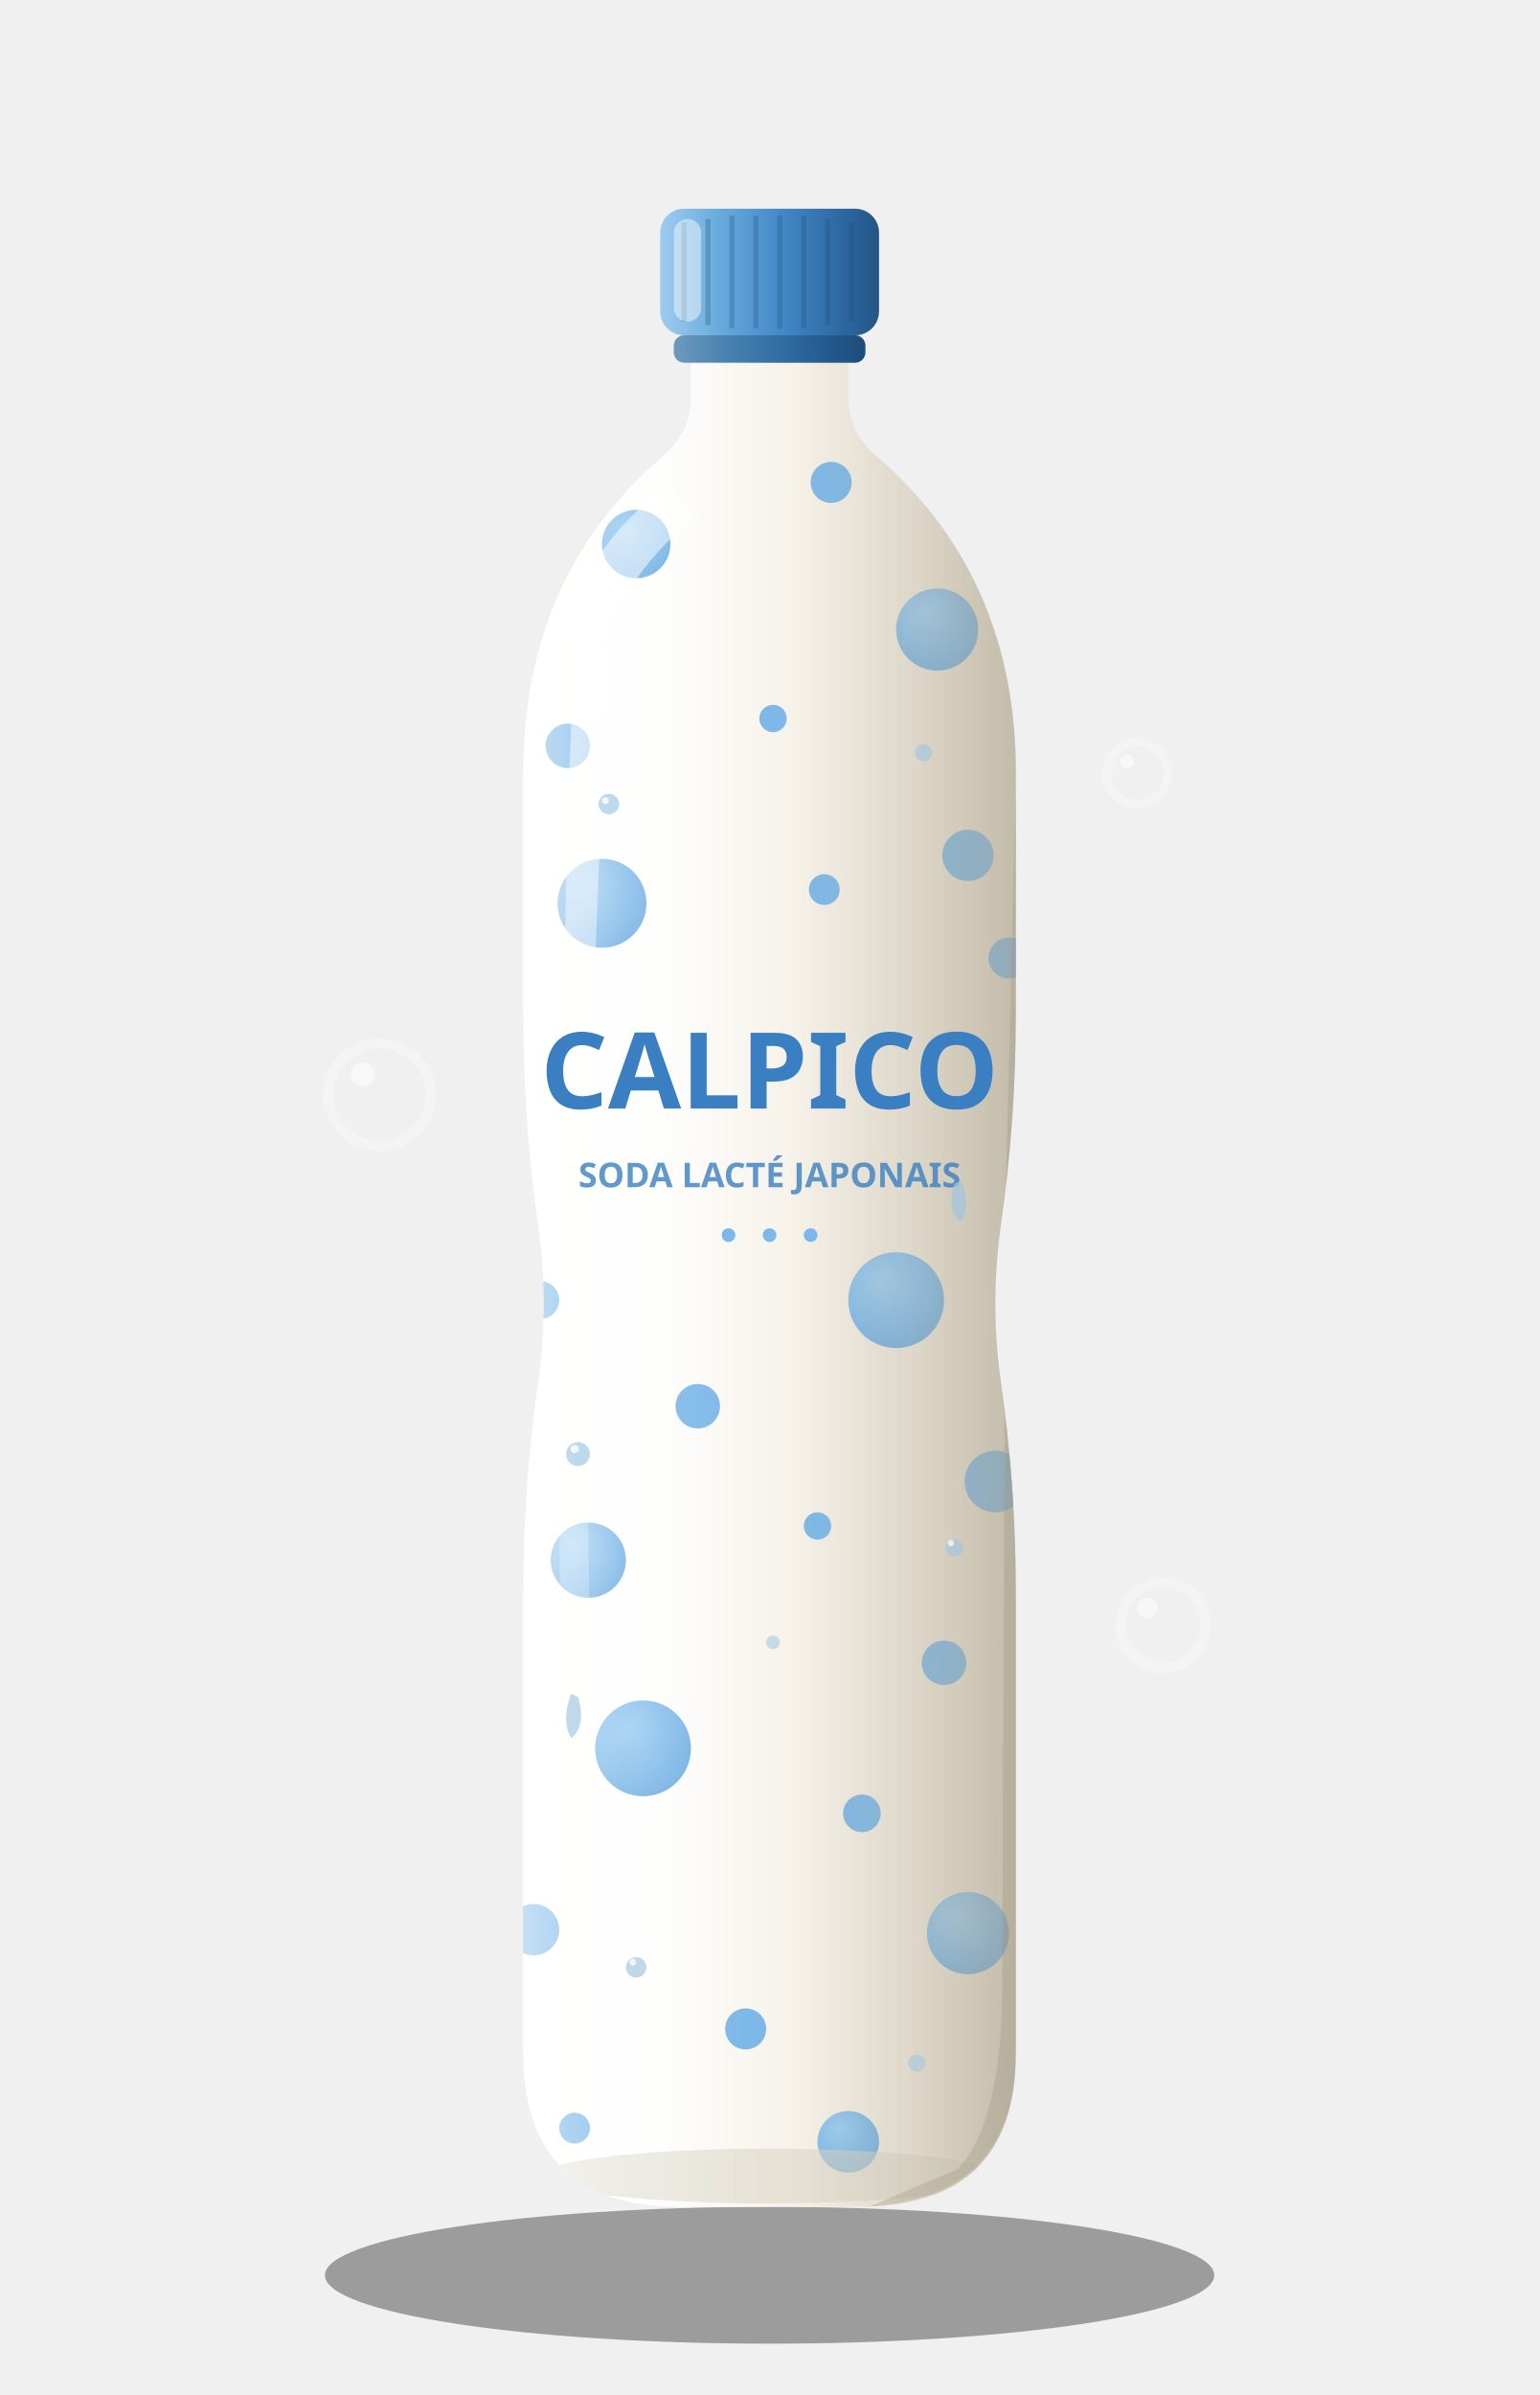
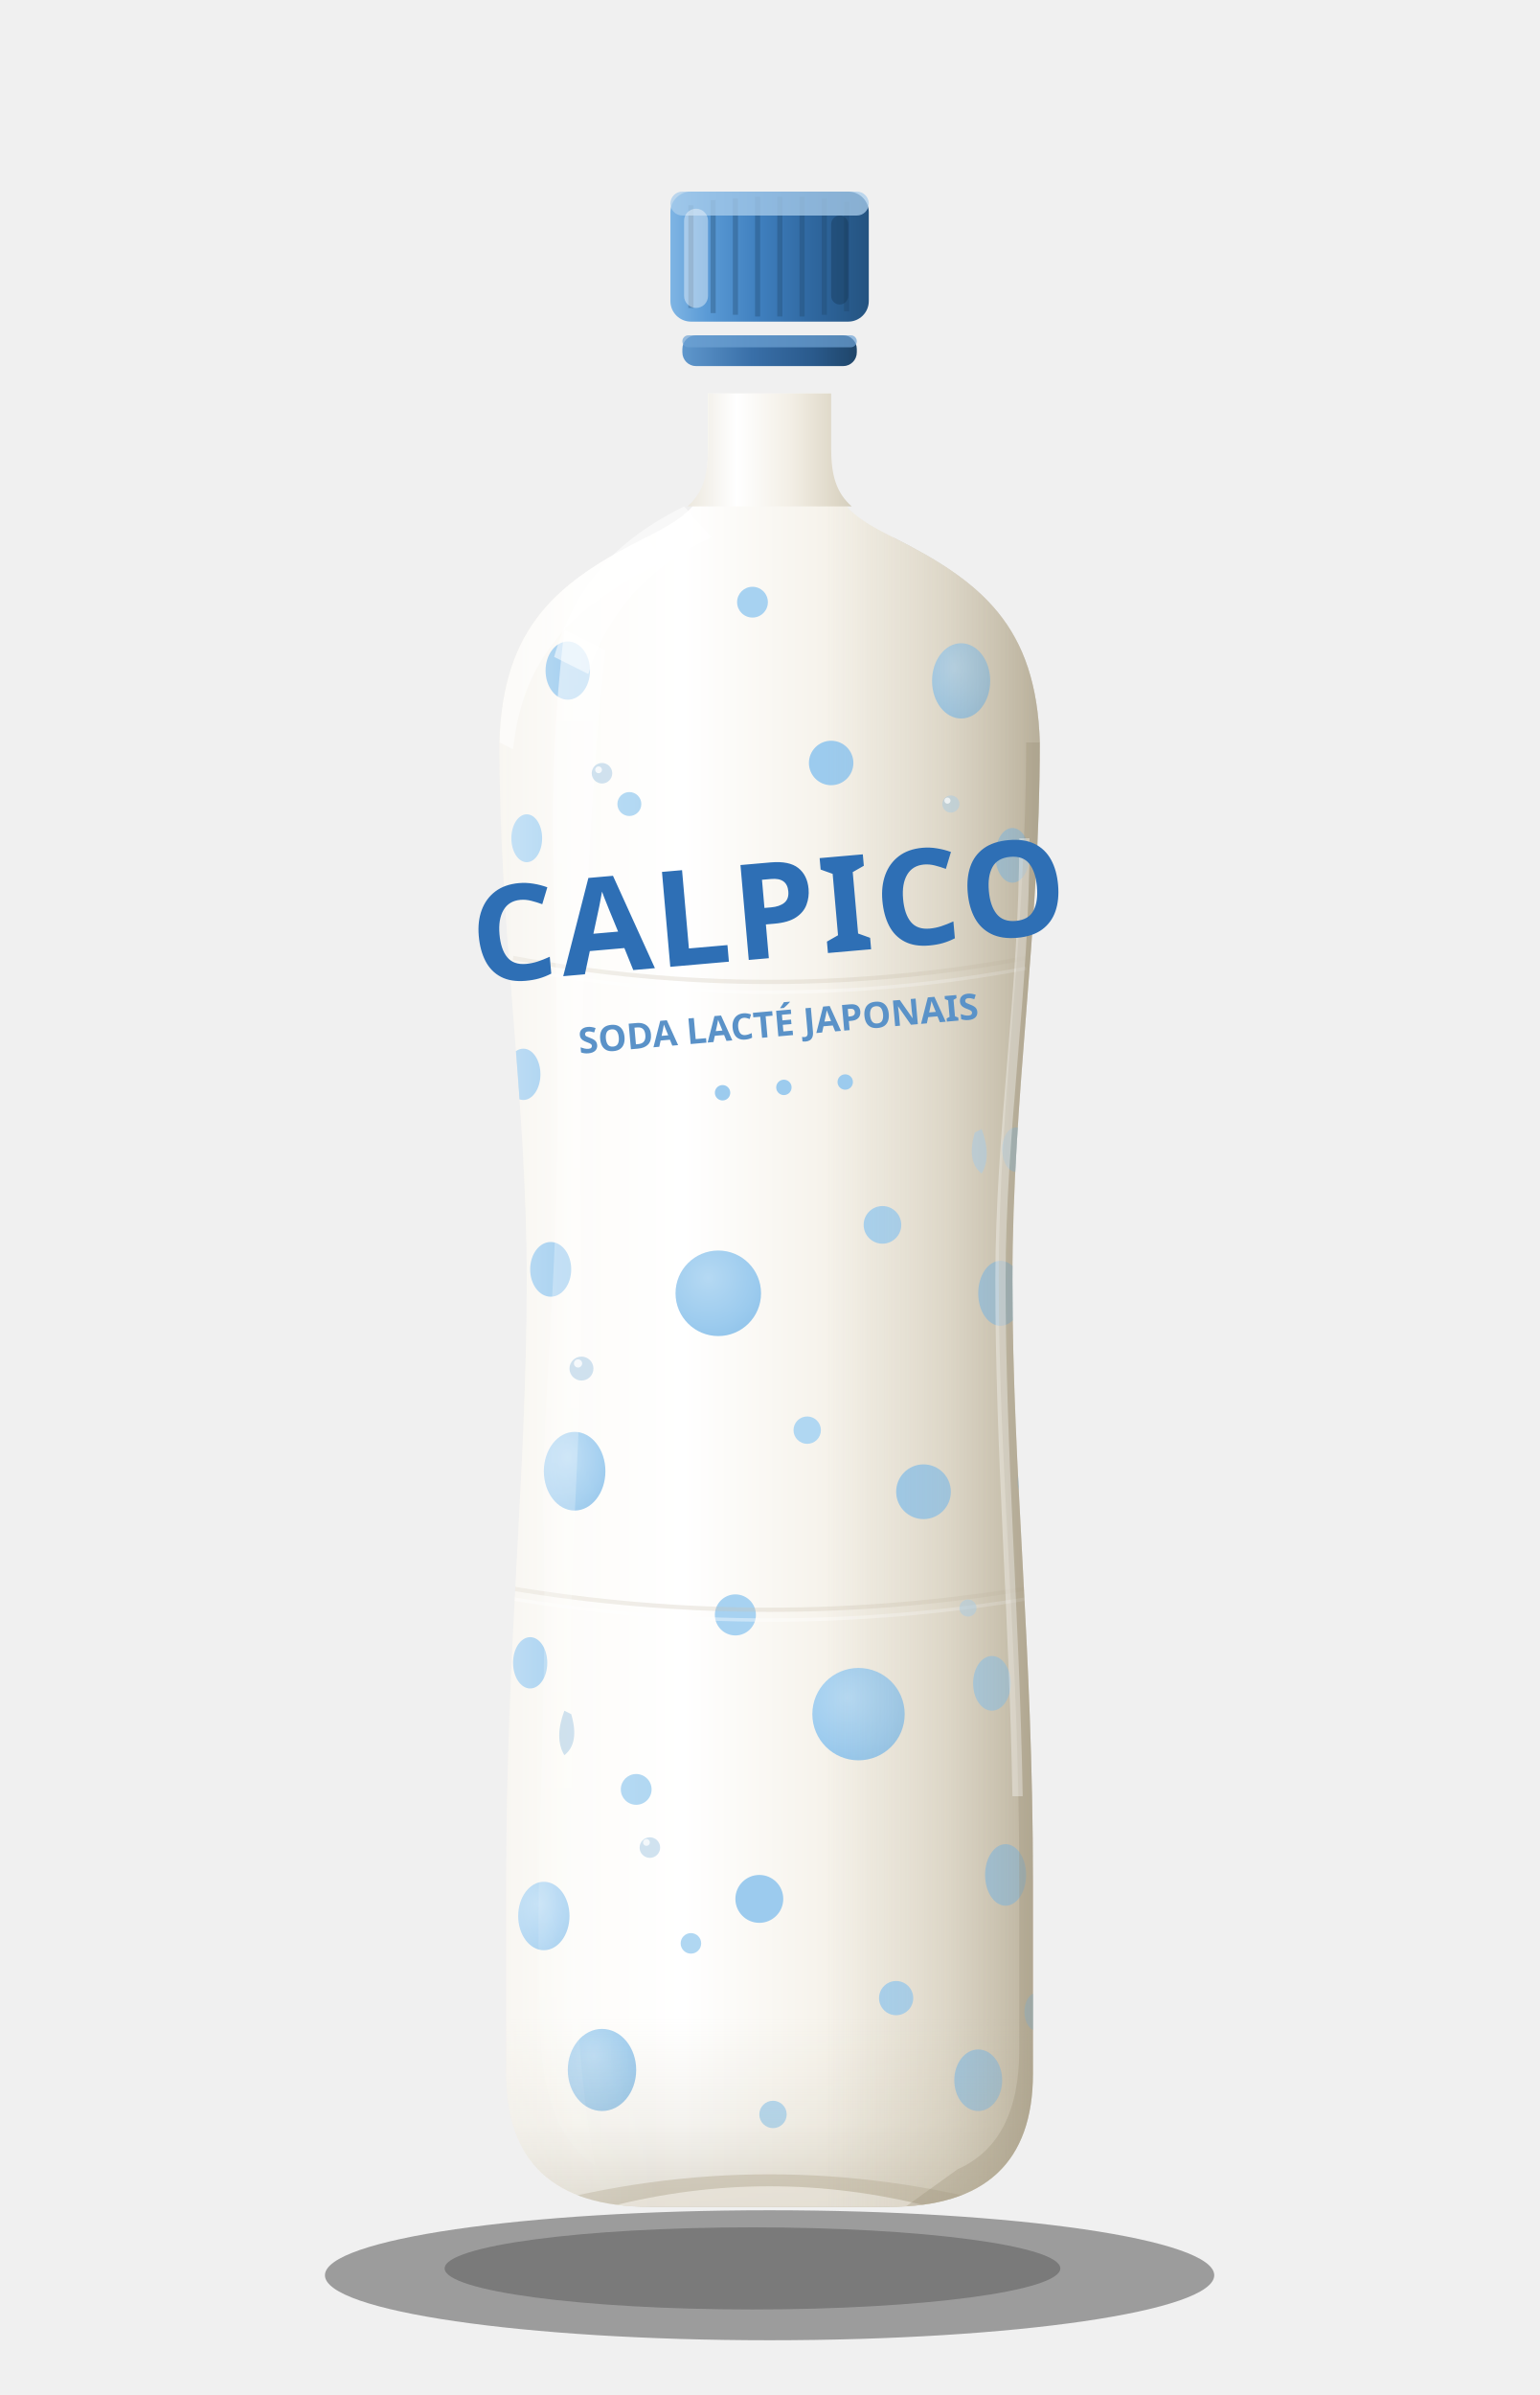
<svg xmlns="http://www.w3.org/2000/svg" viewBox="0 0 900 1400" width="900" height="1400">
  <defs>
    <linearGradient id="calp-body" x1="0" y1="0" x2="1" y2="0">
-       <stop offset="0" stop-color="#ffffff" />
-       <stop offset=".28" stop-color="#fefefd" />
-       <stop offset=".55" stop-color="#f6f2e9" />
-       <stop offset=".8" stop-color="#ede8dc" />
-       <stop offset="1" stop-color="#e3ded1" />
+       <stop offset="0" stop-color="#f4f1ea" />
+       <stop offset=".14" stop-color="#fdfcf9" />
+       <stop offset=".34" stop-color="#ffffff" />
+       <stop offset=".58" stop-color="#f7f4ed" />
+       <stop offset=".78" stop-color="#ece7db" />
+       <stop offset=".92" stop-color="#dfd9ca" />
+       <stop offset="1" stop-color="#d3ccbb" />
+     </linearGradient>
+     <linearGradient id="calp-neck" x1="0" y1="0" x2="1" y2="0">
+       <stop offset="0" stop-color="#ece8de" />
+       <stop offset=".3" stop-color="#ffffff" />
+       <stop offset=".62" stop-color="#f3efe6" />
+       <stop offset=".85" stop-color="#e2dccd" />
+       <stop offset="1" stop-color="#d5cebd" />
    </linearGradient>
    <linearGradient id="calp-cap" x1="0" y1="0" x2="1" y2="0">
-       <stop offset="0" stop-color="#9fccf0" />
-       <stop offset=".25" stop-color="#6badde" />
-       <stop offset=".55" stop-color="#4489c8" />
-       <stop offset=".8" stop-color="#2f6ba6" />
-       <stop offset="1" stop-color="#245686" />
+       <stop offset="0" stop-color="#7fb5e4" />
+       <stop offset=".18" stop-color="#5b9bd6" />
+       <stop offset=".45" stop-color="#3f7fbe" />
+       <stop offset=".72" stop-color="#2f679f" />
+       <stop offset="1" stop-color="#245380" />
+     </linearGradient>
+     <linearGradient id="calp-capring" x1="0" y1="0" x2="1" y2="0">
+       <stop offset="0" stop-color="#5f97cc" />
+       <stop offset=".4" stop-color="#396fa8" />
+       <stop offset=".75" stop-color="#2a5a8c" />
+       <stop offset="1" stop-color="#1f4569" />
    </linearGradient>
    <linearGradient id="calp-shine" x1="0" y1="0" x2="0" y2="1">
-       <stop offset="0" stop-color="#ffffff" stop-opacity=".95" />
-       <stop offset=".5" stop-color="#ffffff" stop-opacity=".55" />
-       <stop offset="1" stop-color="#ffffff" stop-opacity=".2" />
+       <stop offset="0" stop-color="#ffffff" stop-opacity=".9" />
+       <stop offset=".35" stop-color="#ffffff" stop-opacity=".5" />
+       <stop offset=".75" stop-color="#ffffff" stop-opacity=".28" />
+       <stop offset="1" stop-color="#ffffff" stop-opacity=".08" />
    </linearGradient>
    <linearGradient id="calp-shade" x1="0" y1="0" x2="1" y2="0">
-       <stop offset="0" stop-color="#b3aa96" stop-opacity="0" />
-       <stop offset=".55" stop-color="#b3aa96" stop-opacity="0" />
-       <stop offset=".78" stop-color="#b3aa96" stop-opacity=".26" />
-       <stop offset="1" stop-color="#a89f8a" stop-opacity=".55" />
+       <stop offset="0" stop-color="#b7ad97" stop-opacity="0" />
+       <stop offset=".6" stop-color="#b7ad97" stop-opacity="0" />
+       <stop offset=".82" stop-color="#b0a68f" stop-opacity=".2" />
+       <stop offset=".95" stop-color="#a2977e" stop-opacity=".42" />
+       <stop offset="1" stop-color="#978c72" stop-opacity=".5" />
    </linearGradient>
    <linearGradient id="calp-lit" x1="0" y1="0" x2="1" y2="0">
-       <stop offset="0" stop-color="#ffffff" stop-opacity=".55" />
-       <stop offset=".2" stop-color="#ffffff" stop-opacity=".18" />
-       <stop offset=".45" stop-color="#ffffff" stop-opacity="0" />
+       <stop offset="0" stop-color="#ffffff" stop-opacity=".4" />
+       <stop offset=".12" stop-color="#ffffff" stop-opacity=".16" />
+       <stop offset=".3" stop-color="#ffffff" stop-opacity="0" />
      <stop offset="1" stop-color="#ffffff" stop-opacity="0" />
    </linearGradient>
-     <radialGradient id="calp-dot" cx=".35" cy=".3" r="1">
-       <stop offset="0" stop-color="#9ccdf1" />
-       <stop offset=".55" stop-color="#7db8e8" />
-       <stop offset="1" stop-color="#63a5d9" />
+     <linearGradient id="calp-basefade" x1="0" y1="0" x2="0" y2="1">
+       <stop offset="0" stop-color="#c9c2b0" stop-opacity="0" />
+       <stop offset=".55" stop-color="#c4bca8" stop-opacity=".18" />
+       <stop offset="1" stop-color="#b3aa93" stop-opacity=".45" />
+     </linearGradient>
+     <radialGradient id="calp-dotbig" cx=".38" cy=".32" r="1">
+       <stop offset="0" stop-color="#b5d9f3" />
+       <stop offset=".55" stop-color="#9ccbee" />
+       <stop offset="1" stop-color="#85bce6" />
    </radialGradient>
    <clipPath id="calp-clip">
-       <path d="M404 205 L404 232 Q404 254 386 268 Q306 338 306 452                L306 592 Q306 656 315 718 Q321 762 315 806 Q306 868 306 932                L306 1200 Q306 1290 398 1290 L502 1290 Q594 1290 594 1200                L594 932 Q594 868 585 806 Q579 762 585 718 Q594 656 594 592                L594 452 Q594 338 514 268 Q496 254 496 232 L496 205 Z" />
+       <path d="M414 230 L486 230 L486 262                C486 292 494 300 522 314                C574 340 606 366 608 434                C608 546 592 640 592 748                C592 862 604 962 604 1100                L604 1212 Q604 1290 520 1290 L380 1290                Q296 1290 296 1212 L296 1100                C296 962 308 862 308 748                C308 640 292 546 292 434                C294 366 326 340 378 314                C406 300 414 292 414 262 Z" />
    </clipPath>
  </defs>
-   <ellipse cx="450" cy="1330" rx="260" ry="40" fill="#000" opacity=".35" />
-   <g>
-     <circle cx="222" cy="640" r="30" fill="none" stroke="#ffffff" stroke-width="6" opacity=".28" />
-     <circle cx="212" cy="628" r="7" fill="#ffffff" opacity=".5" />
-     <circle cx="665" cy="452" r="18" fill="none" stroke="#ffffff" stroke-width="5" opacity=".26" />
-     <circle cx="659" cy="445" r="4" fill="#ffffff" opacity=".5" />
-     <circle cx="680" cy="950" r="25" fill="none" stroke="#ffffff" stroke-width="6" opacity=".24" />
-     <circle cx="671" cy="940" r="6" fill="#ffffff" opacity=".45" />
+   <ellipse cx="450" cy="1330" rx="260" ry="38" fill="#000" opacity=".35" />
+   <ellipse cx="440" cy="1326" rx="180" ry="24" fill="#000" opacity=".22" />
+   <path d="M414 230 L486 230 L486 262            C486 292 494 300 522 314            C574 340 606 366 608 434            C608 546 592 640 592 748            C592 862 604 962 604 1100            L604 1212 Q604 1290 520 1290 L380 1290            Q296 1290 296 1212 L296 1100            C296 962 308 862 308 748            C308 640 292 546 292 434            C294 366 326 340 378 314            C406 300 414 292 414 262 Z" fill="url(#calp-body)" />
+   <g clip-path="url(#calp-clip)">
+     <g>
+       <ellipse cx="332" cy="392" rx="13" ry="17" fill="#9ccbee" />
+       <circle cx="440" cy="352" r="9" fill="#a7d2f1" />
+       <ellipse cx="562" cy="398" rx="17" ry="22" fill="url(#calp-dotbig)" />
+       <circle cx="486" cy="446" r="13" fill="#9ccbee" />
+       <ellipse cx="308" cy="490" rx="9" ry="14" fill="#a7d2f1" />
+       <ellipse cx="592" cy="500" rx="10" ry="16" fill="#9ccbee" />
+       <circle cx="368" cy="470" r="7" fill="#b0d7f2" />
+       <ellipse cx="594" cy="672" rx="8" ry="13" fill="#a7d2f1" />
+       <ellipse cx="306" cy="628" rx="10" ry="15" fill="#9ccbee" />
+       <circle cx="420" cy="756" r="25" fill="url(#calp-dotbig)" />
+       <circle cx="516" cy="716" r="11" fill="#a7d2f1" />
+       <ellipse cx="322" cy="742" rx="12" ry="16" fill="#9ccbee" />
+       <ellipse cx="585" cy="756" rx="13" ry="19" fill="#9ccbee" />
+       <circle cx="472" cy="836" r="8" fill="#b0d7f2" />
+       <ellipse cx="336" cy="860" rx="18" ry="23" fill="url(#calp-dotbig)" />
+       <circle cx="540" cy="872" r="16" fill="#9ccbee" />
+       <ellipse cx="602" cy="866" rx="7" ry="12" fill="#a7d2f1" />
+       <circle cx="430" cy="944" r="12" fill="#a7d2f1" />
+       <ellipse cx="310" cy="972" rx="10" ry="15" fill="#9ccbee" />
+       <circle cx="502" cy="1002" r="27" fill="url(#calp-dotbig)" />
+       <ellipse cx="580" cy="984" rx="11" ry="16" fill="#a7d2f1" />
+       <circle cx="372" cy="1046" r="9" fill="#b0d7f2" />
+       <ellipse cx="318" cy="1120" rx="15" ry="20" fill="url(#calp-dotbig)" />
+       <circle cx="444" cy="1110" r="14" fill="#9ccbee" />
+       <ellipse cx="588" cy="1096" rx="12" ry="18" fill="#9ccbee" />
+       <circle cx="524" cy="1168" r="10" fill="#a7d2f1" />
+       <ellipse cx="352" cy="1210" rx="20" ry="24" fill="url(#calp-dotbig)" />
+       <circle cx="452" cy="1236" r="8" fill="#b0d7f2" />
+       <ellipse cx="572" cy="1216" rx="14" ry="18" fill="#9ccbee" />
+       <circle cx="404" cy="1136" r="6" fill="#b0d7f2" />
+       <ellipse cx="606" cy="1176" rx="7" ry="11" fill="#a7d2f1" />
+     </g>
+     <g stroke="#c8c0ad" stroke-width="2.5" fill="none" opacity=".28">
+       <path d="M300 560 Q450 588 600 560" />
+       <path d="M296 928 Q450 954 604 928" />
+     </g>
+     <g stroke="#ffffff" stroke-width="2" fill="none" opacity=".4">
+       <path d="M300 566 Q450 594 600 566" />
+       <path d="M296 934 Q450 960 604 934" />
+     </g>
+     <rect x="290" y="1180" width="320" height="110" fill="url(#calp-basefade)" />
+     <path d="M310 1290 Q450 1252 590 1290 L590 1292 L310 1292 Z" fill="#b9b09a" opacity=".5" />
+     <path d="M356 1290 Q450 1266 544 1290 Z" fill="#f7f4ec" opacity=".6" />
+     <rect x="288" y="220" width="324" height="1075" fill="url(#calp-shade)" />
+     <rect x="288" y="220" width="324" height="1075" fill="url(#calp-lit)" />
+     <path d="M608 434 C606 366 574 340 522 314 L536 300 C598 330 616 372 617 440              C617 550 601 642 601 748 C601 862 613 962 613 1100 L613 1212              Q613 1282 528 1291 L560 1268 Q596 1252 596 1198 L596 1100              C596 962 584 862 584 748 C584 642 600 550 600 434 Z" fill="#93886e" opacity=".28" />
+     <path d="M378 314 C326 340 294 366 292 434 L300 438 C306 380 340 352 388 328 Z" fill="#ffffff" opacity=".5" />
  </g>
-   <path d="M404 205 L404 232 Q404 254 386 268 Q306 338 306 452            L306 592 Q306 656 315 718 Q321 762 315 806 Q306 868 306 932            L306 1200 Q306 1290 398 1290 L502 1290 Q594 1290 594 1200            L594 932 Q594 868 585 806 Q579 762 585 718 Q594 656 594 592            L594 452 Q594 338 514 268 Q496 254 496 232 L496 205 Z" fill="url(#calp-body)" />
-   <g clip-path="url(#calp-clip)">
-     <circle cx="372" cy="318" r="20" fill="url(#calp-dot)" />
-     <circle cx="486" cy="282" r="12" fill="#7db8e8" />
-     <circle cx="548" cy="368" r="24" fill="url(#calp-dot)" />
-     <circle cx="332" cy="436" r="13" fill="#7db8e8" />
-     <circle cx="452" cy="420" r="8" fill="#7db8e8" />
-     <circle cx="566" cy="500" r="15" fill="#7db8e8" />
-     <circle cx="352" cy="528" r="26" fill="url(#calp-dot)" />
-     <circle cx="482" cy="520" r="9" fill="#7db8e8" />
-     <circle cx="590" cy="560" r="12" fill="#7db8e8" />
-     <circle cx="316" cy="760" r="11" fill="#7db8e8" />
-     <circle cx="524" cy="760" r="28" fill="url(#calp-dot)" />
-     <circle cx="408" cy="822" r="13" fill="#7db8e8" />
-     <circle cx="582" cy="866" r="18" fill="#7db8e8" />
-     <circle cx="344" cy="912" r="22" fill="url(#calp-dot)" />
-     <circle cx="478" cy="892" r="8" fill="#7db8e8" />
-     <circle cx="552" cy="972" r="13" fill="#7db8e8" />
-     <circle cx="376" cy="1022" r="28" fill="url(#calp-dot)" />
-     <circle cx="504" cy="1060" r="11" fill="#7db8e8" />
-     <circle cx="312" cy="1128" r="15" fill="#7db8e8" />
-     <circle cx="566" cy="1130" r="24" fill="url(#calp-dot)" />
-     <circle cx="436" cy="1186" r="12" fill="#7db8e8" />
-     <circle cx="336" cy="1244" r="9" fill="#7db8e8" />
-     <circle cx="496" cy="1252" r="18" fill="url(#calp-dot)" />
-     <ellipse cx="450" cy="1272" rx="134" ry="16" fill="#d9d3c5" opacity=".55" />
+   <path d="M330 368 C318 470 326 520 326 650 C326 760 316 820 318 900            C320 1010 312 1090 316 1190 Q318 1246 348 1266            C332 1180 336 1090 334 1000 C332 900 342 830 340 730            C338 610 344 470 354 380 Z" fill="url(#calp-shine)" opacity=".6" />
+   <path d="M400 296 C360 316 336 342 324 384 L344 394 C356 356 380 332 416 314 Z" fill="#ffffff" opacity=".55" />
+   <path d="M602 490 C602 580 588 660 588 748 C588 850 596 940 598 1050 L592 1050            C590 940 582 850 582 748 C582 660 596 580 596 490 Z" fill="#ffffff" opacity=".35" />
+   <g transform="rotate(-5 450 540)">
+     <text x="450" y="560" text-anchor="middle" font-family="'Space Grotesk',sans-serif" font-size="78" font-weight="700" fill="#2e6fb5" letter-spacing="2" textLength="272" lengthAdjust="spacingAndGlyphs">CALPICO</text>
+     <text x="450" y="606" text-anchor="middle" font-family="'Space Grotesk',sans-serif" font-size="21" font-weight="600" fill="#5a92c8" textLength="238" lengthAdjust="spacingAndGlyphs">SODA LACTÉ JAPONAIS</text>
  </g>
-   <g clip-path="url(#calp-clip)">
-     <rect x="306" y="205" width="288" height="1085" fill="url(#calp-shade)" />
-     <rect x="306" y="205" width="288" height="1085" fill="url(#calp-lit)" />
-     <path d="M594 452 Q594 338 514 268 L524 258 Q594 330 594 440 Z              M594 460 L594 1200 Q594 1284 508 1290 L560 1268 Q586 1240 586 1160              L588 700 Z" fill="#9b917c" opacity=".3" />
+   <g transform="rotate(-5 450 540)" fill="#9ccbee">
+     <circle cx="414" cy="636" r="4.5" />
+     <circle cx="450" cy="636" r="4.5" />
+     <circle cx="486" cy="636" r="4.5" />
  </g>
-   <path d="M336 372 Q322 700 330 1150 Q334 1232 362 1254 Q342 1080 344 780            Q346 520 358 380 Z" fill="url(#calp-shine)" opacity=".55" />
-   <path d="M390 284 Q344 318 328 372 L350 386 Q366 332 408 302 Z" fill="#ffffff" opacity=".5" />
-   <g>
-     <text x="450" y="648" text-anchor="middle" font-family="'Space Grotesk',sans-serif" font-size="62" font-weight="700" fill="#3a7fc1" textLength="264" lengthAdjust="spacingAndGlyphs">CALPICO</text>
-     <text x="450" y="694" text-anchor="middle" font-family="'Space Grotesk',sans-serif" font-size="20" font-weight="600" fill="#3a7fc1" opacity=".8" textLength="252" lengthAdjust="spacingAndGlyphs">SODA LACTÉ JAPONAIS</text>
-     <circle cx="426" cy="722" r="4" fill="#7db8e8" />
-     <circle cx="450" cy="722" r="4" fill="#7db8e8" />
-     <circle cx="474" cy="722" r="4" fill="#7db8e8" />
+   <path d="M414 230 L486 230 L486 262 C486 278 489 288 498 296 L402 296            C411 288 414 278 414 262 Z" fill="url(#calp-neck)" />
+   <rect x="399" y="196" width="102" height="18" rx="8" fill="url(#calp-capring)" />
+   <rect x="399" y="196" width="102" height="7" rx="3.5" fill="#6ea3d4" opacity=".7" />
+   <rect x="392" y="112" width="116" height="76" rx="12" fill="url(#calp-cap)" />
+   <g stroke="#1c4166" stroke-width="3" opacity=".32">
+     <line x1="404" y1="120" x2="404" y2="180" />
+     <line x1="417" y1="117" x2="417" y2="183" />
+     <line x1="430" y1="116" x2="430" y2="184" />
+     <line x1="443" y1="115" x2="443" y2="185" />
+     <line x1="456" y1="115" x2="456" y2="185" />
+     <line x1="469" y1="115" x2="469" y2="185" />
+     <line x1="482" y1="116" x2="482" y2="184" />
+     <line x1="495" y1="118" x2="495" y2="182" />
  </g>
-   <rect x="386" y="122" width="128" height="74" rx="14" fill="url(#calp-cap)" />
-   <g stroke="#1e4d78" stroke-width="3" opacity=".28">
-     <line x1="400" y1="130" x2="400" y2="188" />
-     <line x1="414" y1="128" x2="414" y2="190" />
-     <line x1="428" y1="126" x2="428" y2="192" />
-     <line x1="442" y1="126" x2="442" y2="192" />
-     <line x1="456" y1="126" x2="456" y2="192" />
-     <line x1="470" y1="126" x2="470" y2="192" />
-     <line x1="484" y1="128" x2="484" y2="190" />
-     <line x1="498" y1="130" x2="498" y2="188" />
-   </g>
-   <rect x="394" y="128" width="16" height="60" rx="8" fill="#ffffff" opacity=".45" />
-   <rect x="394" y="196" width="112" height="16" rx="6" fill="url(#calp-cap)" />
-   <rect x="394" y="196" width="112" height="16" rx="6" fill="#123a5e" opacity=".35" />
-   <g fill="#9cc4e2">
-     <circle cx="356" cy="470" r="6" opacity=".65" />
-     <circle cx="540" cy="440" r="5" opacity=".6" />
-     <circle cx="338" cy="850" r="7" opacity=".65" />
-     <circle cx="558" cy="905" r="5" opacity=".6" />
-     <circle cx="372" cy="1150" r="6" opacity=".65" />
-     <circle cx="536" cy="1206" r="5" opacity=".55" />
-     <circle cx="452" cy="960" r="4" opacity=".55" />
-     <path d="M562 690 q6 15 0 24 q-9 -6 -4 -22 Z" opacity=".65" />
-     <path d="M334 990 q-6 16 0 26 q9 -7 4 -24 Z" opacity=".65" />
+   <rect x="392" y="112" width="116" height="14" rx="7" fill="#a9cdec" opacity=".75" />
+   <rect x="400" y="122" width="14" height="58" rx="7" fill="#ffffff" opacity=".4" />
+   <rect x="486" y="126" width="10" height="52" rx="5" fill="#12314e" opacity=".35" />
+   <g fill="#a9cbe4">
+     <circle cx="352" cy="452" r="6" opacity=".55" />
+     <circle cx="556" cy="470" r="5" opacity=".5" />
+     <circle cx="340" cy="800" r="7" opacity=".55" />
+     <circle cx="566" cy="940" r="5" opacity=".5" />
+     <circle cx="380" cy="1080" r="6" opacity=".55" />
+     <path d="M574 660 q6 16 0 26 q-9 -7 -4 -24 Z" opacity=".55" />
+     <path d="M330 1000 q-6 16 0 26 q9 -7 4 -24 Z" opacity=".55" />
  </g>
  <g fill="#ffffff">
-     <circle cx="354" cy="468" r="2" opacity=".8" />
-     <circle cx="336" cy="847" r="2.4" opacity=".8" />
-     <circle cx="370" cy="1147" r="2" opacity=".75" />
-     <circle cx="556" cy="902" r="1.8" opacity=".7" />
+     <circle cx="350" cy="450" r="2" opacity=".8" />
+     <circle cx="338" cy="797" r="2.4" opacity=".8" />
+     <circle cx="378" cy="1077" r="2" opacity=".75" />
+     <circle cx="554" cy="468" r="1.8" opacity=".7" />
  </g>
</svg>
